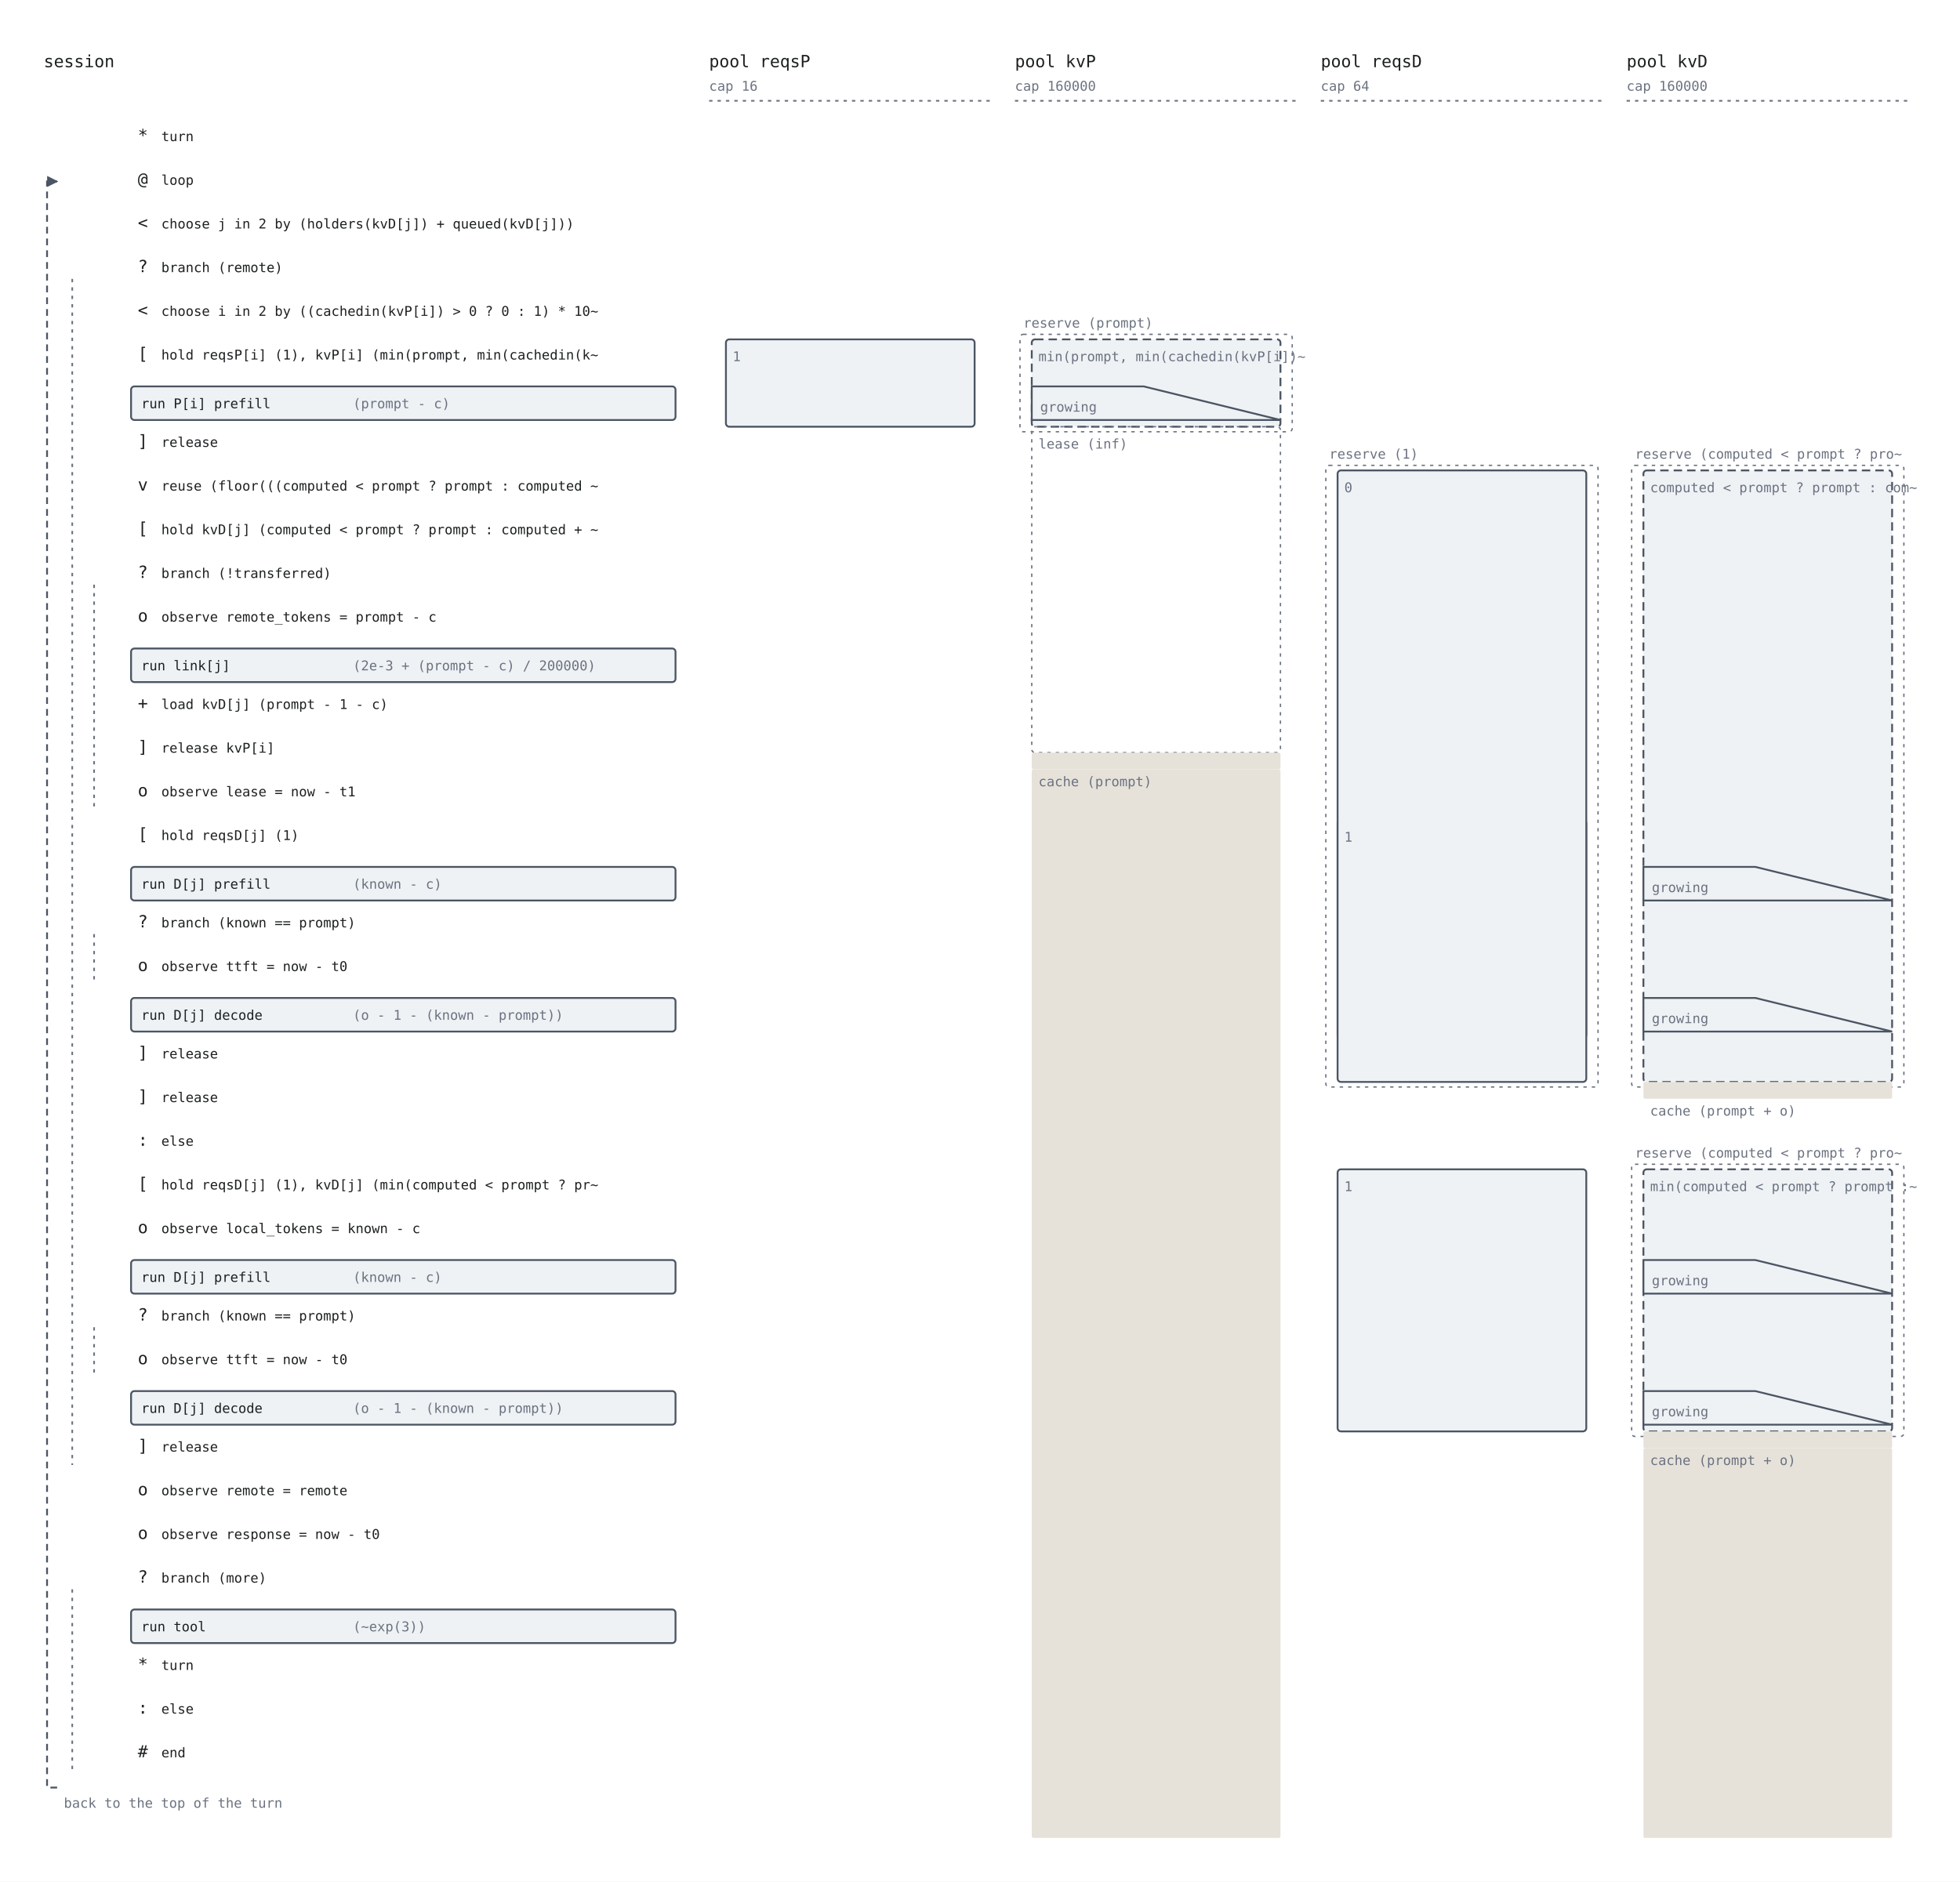
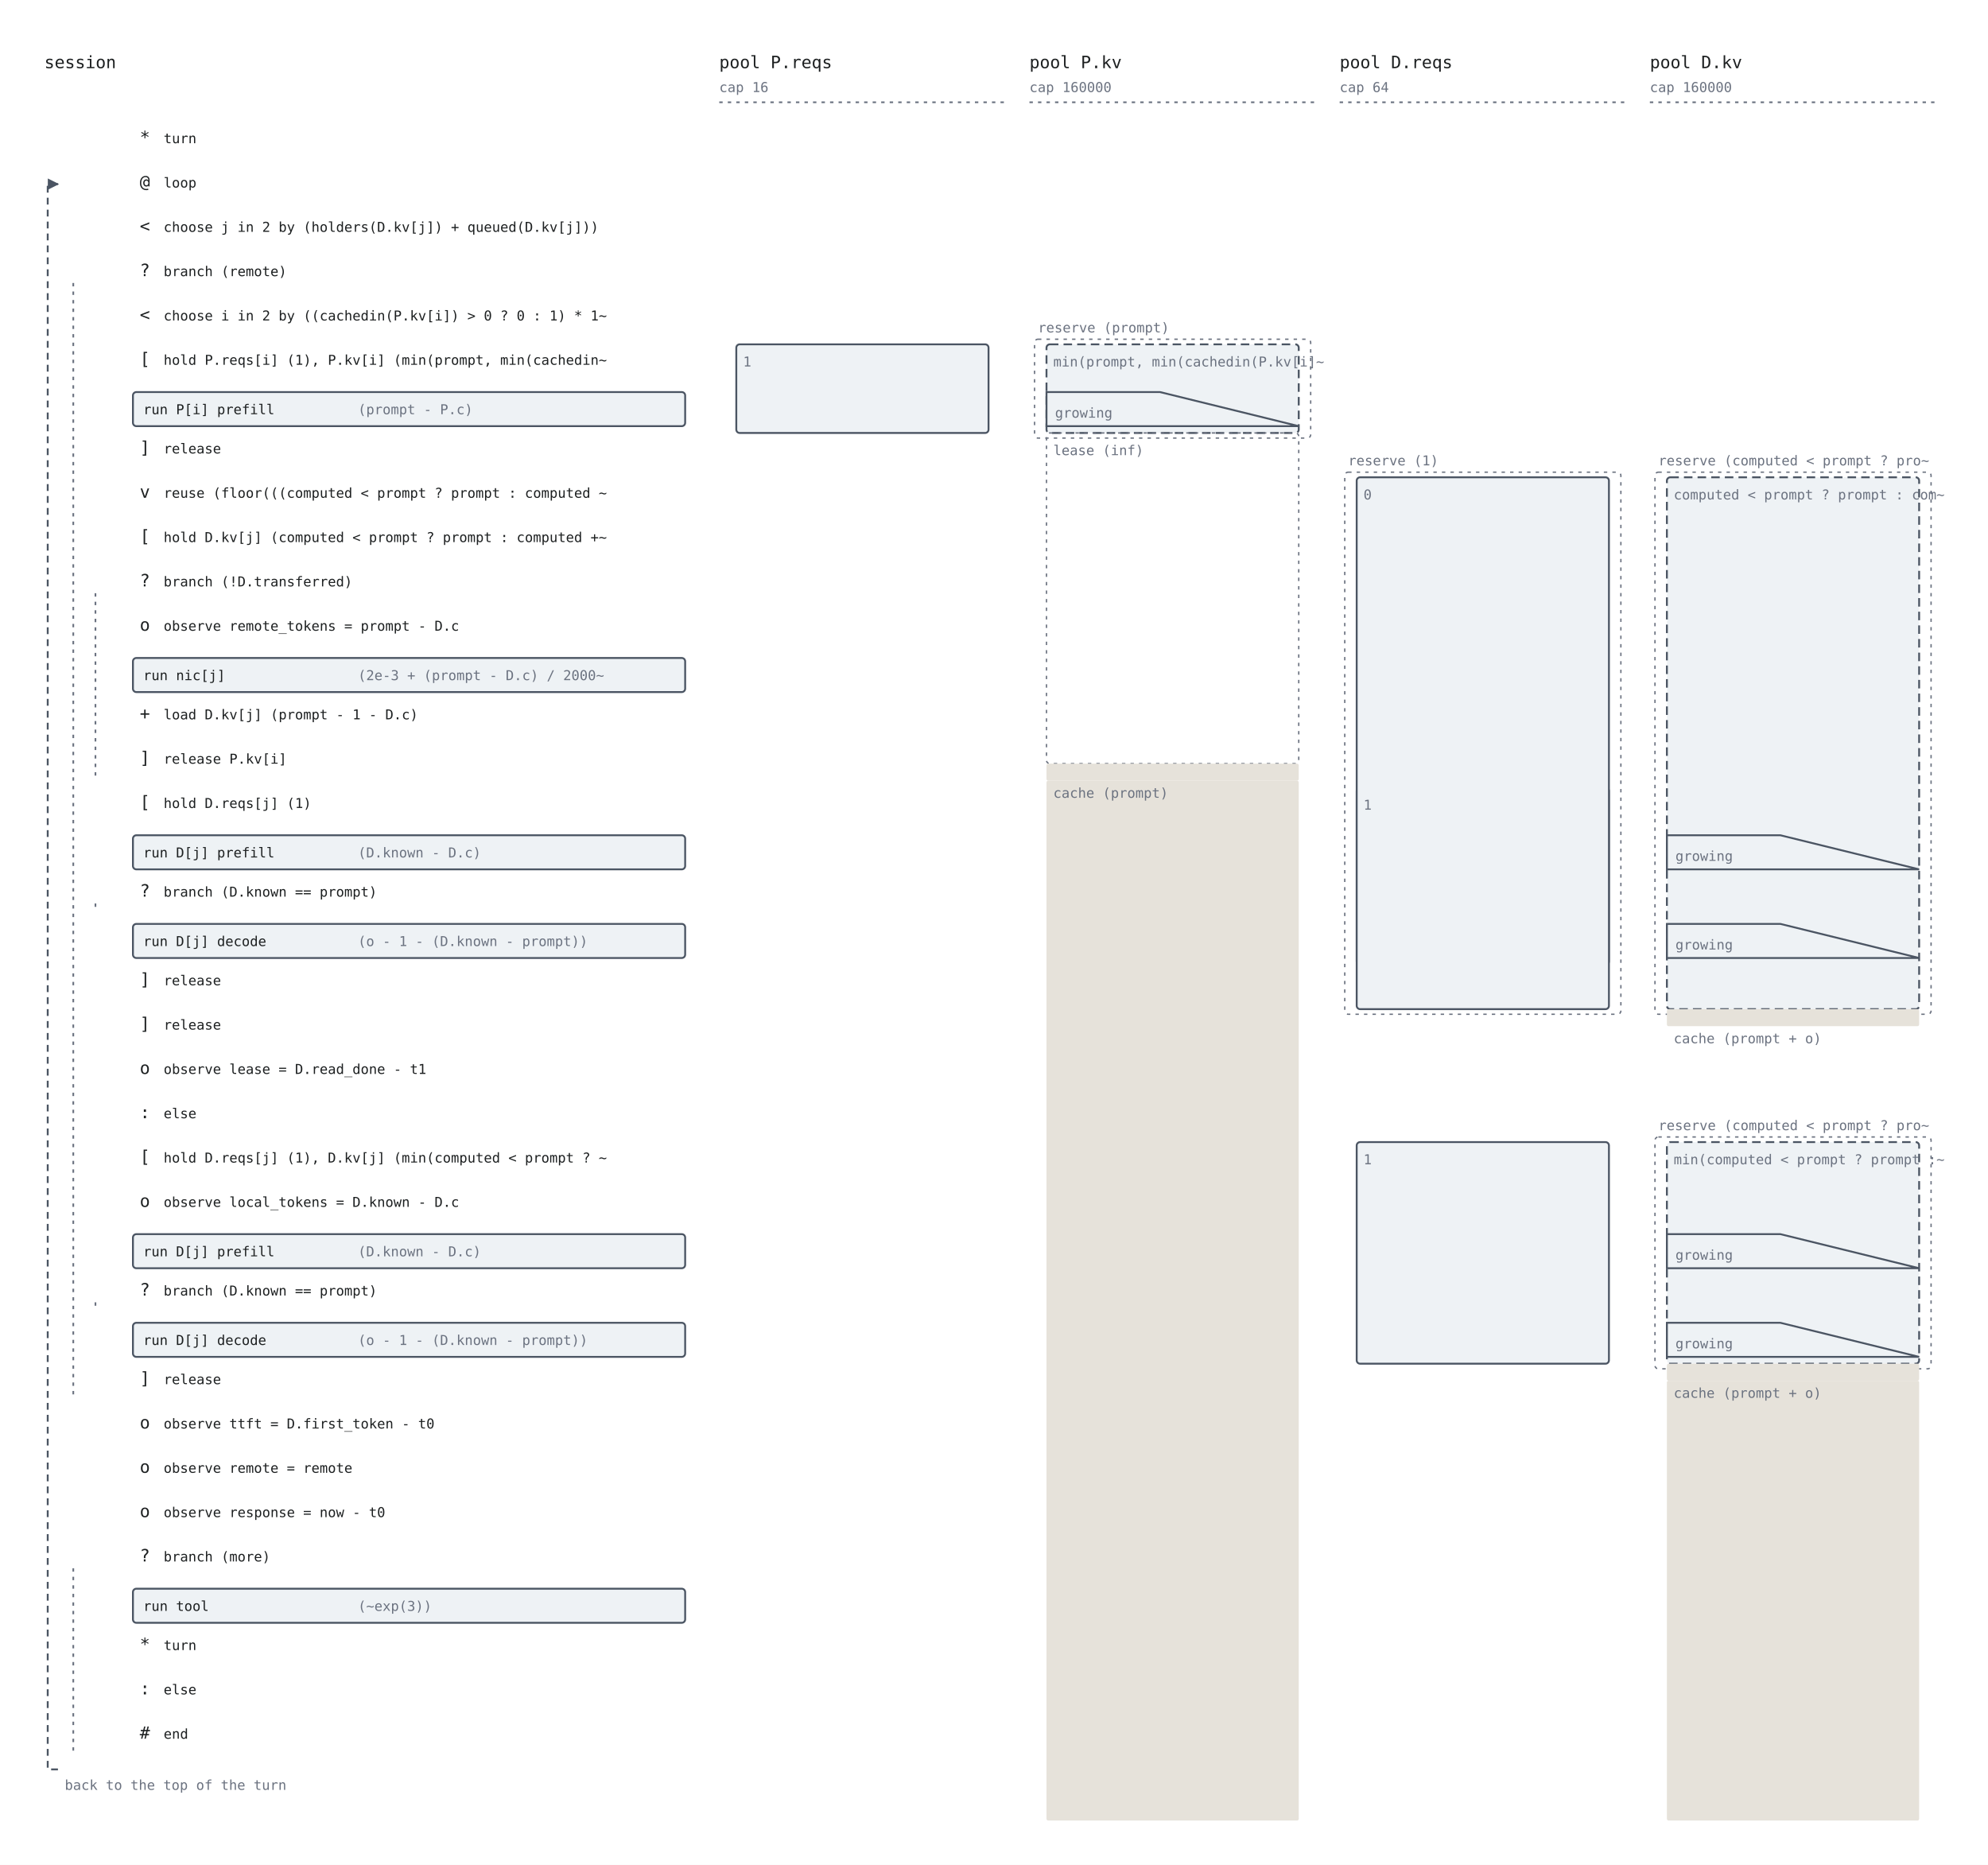
- <svg xmlns="http://www.w3.org/2000/svg" width="1166.4" height="1120" viewBox="0 0 1166.4 1120" role="img">
+ <svg xmlns="http://www.w3.org/2000/svg" width="1166.4" height="1094" viewBox="0 0 1166.4 1094" role="img">
  <style>
  text { font-family: ui-monospace, "SF Mono", Menlo, Consolas, monospace; }
  @media (prefers-color-scheme: dark) {
    text { fill: #e8e6e3; } text.dim { fill: #9aa4b2; }
    .bg { fill:#14171a }
    .solid { fill:#232a31;stroke:#b6bfcc }
    .body { fill:#232a31;stroke:#b6bfcc }
    .admission { fill:#232a31;stroke:#b6bfcc }
    .cached { fill:#33302a }
    .reserve { stroke:#9aa4b2 }
    .enclosure { stroke:#9aa4b2 }
    .station { fill:#26403d;stroke:#b6bfcc }
    .cell { fill:#14171a;stroke:#b6bfcc }
    .rail { stroke:#b6bfcc }
    .flow { stroke:#b6bfcc }
    .back { stroke:#b6bfcc }
    .relation { stroke:#9aa4b2 }
    .grow { stroke:#b6bfcc }
  }
</style>
  <defs>
    <marker id="a" viewBox="0 0 10 10" refX="9" refY="5" markerWidth="6" markerHeight="6" orient="auto-start-reverse">
      <path d="M0 0 L10 5 L0 10 z" fill="context-stroke" />
    </marker>
  </defs>
-   <rect class="bg" fill="#ffffff" x="0" y="0" width="1166.4" height="1120" />
+   <rect class="bg" fill="#ffffff" x="0" y="0" width="1166.4" height="1094" />
  <rect class="solid" fill="#eef2f5" stroke="#4b5563" stroke-width="1.1" x="432" y="202" width="148" height="52" rx="2" />
  <rect class="reserve" fill="none" stroke="#6b7280" stroke-width=".8" stroke-dasharray="2 3" x="607" y="199" width="162" height="58" rx="2" />
  <rect class="admission" fill="#eef2f5" stroke="#4b5563" stroke-width="1.1" stroke-dasharray="5 3" x="614" y="202" width="148" height="52" rx="2" />
  <rect class="reserve" fill="none" stroke="#6b7280" stroke-width=".8" stroke-dasharray="2 3" x="614" y="254" width="148" height="194" rx="2" />
  <rect class="cached" fill="#e6e2da" stroke="none" x="614" y="448" width="148" height="10" rx="1" />
-   <rect class="solid" fill="#eef2f5" stroke="#4b5563" stroke-width="1.1" x="796" y="488" width="148" height="130" rx="2" />
-   <rect class="reserve" fill="none" stroke="#6b7280" stroke-width=".8" stroke-dasharray="2 3" x="971" y="277" width="162" height="370" rx="2" />
-   <rect class="admission" fill="#eef2f5" stroke="#4b5563" stroke-width="1.1" stroke-dasharray="5 3" x="978" y="280" width="148" height="364" rx="2" />
-   <rect class="cached" fill="#e6e2da" stroke="none" x="978" y="644" width="148" height="10" rx="1" />
-   <rect class="reserve" fill="none" stroke="#6b7280" stroke-width=".8" stroke-dasharray="2 3" x="789" y="277" width="162" height="370" rx="2" />
-   <rect class="solid" fill="#eef2f5" stroke="#4b5563" stroke-width="1.1" x="796" y="280" width="148" height="364" rx="2" />
-   <rect class="solid" fill="#eef2f5" stroke="#4b5563" stroke-width="1.1" x="796" y="696" width="148" height="156" rx="2" />
-   <rect class="reserve" fill="none" stroke="#6b7280" stroke-width=".8" stroke-dasharray="2 3" x="971" y="693" width="162" height="162" rx="2" />
-   <rect class="admission" fill="#eef2f5" stroke="#4b5563" stroke-width="1.1" stroke-dasharray="5 3" x="978" y="696" width="148" height="156" rx="2" />
-   <rect class="cached" fill="#e6e2da" stroke="none" x="978" y="852" width="148" height="10" rx="1" />
-   <rect class="cached" fill="#e6e2da" stroke="none" x="614" y="458" width="148" height="636" rx="1" />
-   <rect class="cached" fill="#e6e2da" stroke="none" x="978" y="862" width="148" height="232" rx="1" />
+   <rect class="solid" fill="#eef2f5" stroke="#4b5563" stroke-width="1.1" x="796" y="462" width="148" height="104" rx="2" />
+   <rect class="reserve" fill="none" stroke="#6b7280" stroke-width=".8" stroke-dasharray="2 3" x="971" y="277" width="162" height="318" rx="2" />
+   <rect class="admission" fill="#eef2f5" stroke="#4b5563" stroke-width="1.1" stroke-dasharray="5 3" x="978" y="280" width="148" height="312" rx="2" />
+   <rect class="cached" fill="#e6e2da" stroke="none" x="978" y="592" width="148" height="10" rx="1" />
+   <rect class="reserve" fill="none" stroke="#6b7280" stroke-width=".8" stroke-dasharray="2 3" x="789" y="277" width="162" height="318" rx="2" />
+   <rect class="solid" fill="#eef2f5" stroke="#4b5563" stroke-width="1.1" x="796" y="280" width="148" height="312" rx="2" />
+   <rect class="solid" fill="#eef2f5" stroke="#4b5563" stroke-width="1.1" x="796" y="670" width="148" height="130" rx="2" />
+   <rect class="reserve" fill="none" stroke="#6b7280" stroke-width=".8" stroke-dasharray="2 3" x="971" y="667" width="162" height="136" rx="2" />
+   <rect class="admission" fill="#eef2f5" stroke="#4b5563" stroke-width="1.1" stroke-dasharray="5 3" x="978" y="670" width="148" height="130" rx="2" />
+   <rect class="cached" fill="#e6e2da" stroke="none" x="978" y="800" width="148" height="10" rx="1" />
+   <rect class="cached" fill="#e6e2da" stroke="none" x="614" y="458" width="148" height="610" rx="1" />
+   <rect class="cached" fill="#e6e2da" stroke="none" x="978" y="810" width="148" height="258" rx="1" />
  <polygon class="body" fill="#eef2f5" stroke="#4b5563" stroke-width="1.1" points="614,230 680.6,230 762,250 614,250" />
  <text x="619" y="245" text-anchor="start" font-size="8" fill="#6b7280" class="dim">growing</text>
  <text x="436" y="215" text-anchor="start" font-size="8" fill="#6b7280" class="dim">1</text>
  <text x="609" y="195" text-anchor="start" font-size="8" fill="#6b7280" class="dim">reserve (prompt)</text>
-   <text x="618" y="215" text-anchor="start" font-size="8" fill="#6b7280" class="dim">min(prompt, min(cachedin(kvP[i])~</text>
+   <text x="618" y="215" text-anchor="start" font-size="8" fill="#6b7280" class="dim">min(prompt, min(cachedin(P.kv[i]~</text>
  <text x="618" y="267" text-anchor="start" font-size="8" fill="#6b7280" class="dim">lease (inf)</text>
  <text x="618" y="468" text-anchor="start" font-size="8" fill="#6b7280" class="dim">cache (prompt)</text>
-   <polygon class="body" fill="#eef2f5" stroke="#4b5563" stroke-width="1.1" points="978,516 1044.6,516 1126,536 978,536" />
-   <text x="983" y="531" text-anchor="start" font-size="8" fill="#6b7280" class="dim">growing</text>
-   <polygon class="body" fill="#eef2f5" stroke="#4b5563" stroke-width="1.1" points="978,594 1044.6,594 1126,614 978,614" />
-   <text x="983" y="609" text-anchor="start" font-size="8" fill="#6b7280" class="dim">growing</text>
-   <text x="800" y="501" text-anchor="start" font-size="8" fill="#6b7280" class="dim">1</text>
+   <polygon class="body" fill="#eef2f5" stroke="#4b5563" stroke-width="1.1" points="978,490 1044.6,490 1126,510 978,510" />
+   <text x="983" y="505" text-anchor="start" font-size="8" fill="#6b7280" class="dim">growing</text>
+   <polygon class="body" fill="#eef2f5" stroke="#4b5563" stroke-width="1.1" points="978,542 1044.6,542 1126,562 978,562" />
+   <text x="983" y="557" text-anchor="start" font-size="8" fill="#6b7280" class="dim">growing</text>
+   <text x="800" y="475" text-anchor="start" font-size="8" fill="#6b7280" class="dim">1</text>
  <text x="973" y="273" text-anchor="start" font-size="8" fill="#6b7280" class="dim">reserve (computed &lt; prompt ? pro~</text>
  <text x="982" y="293" text-anchor="start" font-size="8" fill="#6b7280" class="dim">computed &lt; prompt ? prompt : com~</text>
-   <text x="982" y="664" text-anchor="start" font-size="8" fill="#6b7280" class="dim">cache (prompt + o)</text>
+   <text x="982" y="612" text-anchor="start" font-size="8" fill="#6b7280" class="dim">cache (prompt + o)</text>
  <text x="791" y="273" text-anchor="start" font-size="8" fill="#6b7280" class="dim">reserve (1)</text>
  <text x="800" y="293" text-anchor="start" font-size="8" fill="#6b7280" class="dim">0</text>
-   <polygon class="body" fill="#eef2f5" stroke="#4b5563" stroke-width="1.1" points="978,750 1044.6,750 1126,770 978,770" />
-   <text x="983" y="765" text-anchor="start" font-size="8" fill="#6b7280" class="dim">growing</text>
-   <polygon class="body" fill="#eef2f5" stroke="#4b5563" stroke-width="1.1" points="978,828 1044.6,828 1126,848 978,848" />
-   <text x="983" y="843" text-anchor="start" font-size="8" fill="#6b7280" class="dim">growing</text>
-   <text x="800" y="709" text-anchor="start" font-size="8" fill="#6b7280" class="dim">1</text>
-   <text x="973" y="689" text-anchor="start" font-size="8" fill="#6b7280" class="dim">reserve (computed &lt; prompt ? pro~</text>
-   <text x="982" y="709" text-anchor="start" font-size="8" fill="#6b7280" class="dim">min(computed &lt; prompt ? prompt :~</text>
-   <text x="982" y="872" text-anchor="start" font-size="8" fill="#6b7280" class="dim">cache (prompt + o)</text>
-   <text x="422" y="40" text-anchor="start" font-size="10" fill="#1d2021">pool reqsP</text>
+   <polygon class="body" fill="#eef2f5" stroke="#4b5563" stroke-width="1.1" points="978,724 1044.6,724 1126,744 978,744" />
+   <text x="983" y="739" text-anchor="start" font-size="8" fill="#6b7280" class="dim">growing</text>
+   <polygon class="body" fill="#eef2f5" stroke="#4b5563" stroke-width="1.1" points="978,776 1044.6,776 1126,796 978,796" />
+   <text x="983" y="791" text-anchor="start" font-size="8" fill="#6b7280" class="dim">growing</text>
+   <text x="800" y="683" text-anchor="start" font-size="8" fill="#6b7280" class="dim">1</text>
+   <text x="973" y="663" text-anchor="start" font-size="8" fill="#6b7280" class="dim">reserve (computed &lt; prompt ? pro~</text>
+   <text x="982" y="683" text-anchor="start" font-size="8" fill="#6b7280" class="dim">min(computed &lt; prompt ? prompt :~</text>
+   <text x="982" y="820" text-anchor="start" font-size="8" fill="#6b7280" class="dim">cache (prompt + o)</text>
+   <text x="422" y="40" text-anchor="start" font-size="10" fill="#1d2021">pool P.reqs</text>
  <text x="422" y="54" text-anchor="start" font-size="8" fill="#6b7280" class="dim">cap 16</text>
  <path class="relation" fill="none" stroke="#6b7280" stroke-width="1" stroke-dasharray="2 3" d="M422 60 L590 60" />
-   <text x="604" y="40" text-anchor="start" font-size="10" fill="#1d2021">pool kvP</text>
+   <text x="604" y="40" text-anchor="start" font-size="10" fill="#1d2021">pool P.kv</text>
  <text x="604" y="54" text-anchor="start" font-size="8" fill="#6b7280" class="dim">cap 160000</text>
  <path class="relation" fill="none" stroke="#6b7280" stroke-width="1" stroke-dasharray="2 3" d="M604 60 L772 60" />
-   <text x="786" y="40" text-anchor="start" font-size="10" fill="#1d2021">pool reqsD</text>
+   <text x="786" y="40" text-anchor="start" font-size="10" fill="#1d2021">pool D.reqs</text>
  <text x="786" y="54" text-anchor="start" font-size="8" fill="#6b7280" class="dim">cap 64</text>
  <path class="relation" fill="none" stroke="#6b7280" stroke-width="1" stroke-dasharray="2 3" d="M786 60 L954 60" />
-   <text x="968" y="40" text-anchor="start" font-size="10" fill="#1d2021">pool kvD</text>
+   <text x="968" y="40" text-anchor="start" font-size="10" fill="#1d2021">pool D.kv</text>
  <text x="968" y="54" text-anchor="start" font-size="8" fill="#6b7280" class="dim">cap 160000</text>
  <path class="relation" fill="none" stroke="#6b7280" stroke-width="1" stroke-dasharray="2 3" d="M968 60 L1136 60" />
  <text x="26" y="40" text-anchor="start" font-size="10" fill="#1d2021">session</text>
  <text x="82" y="84" text-anchor="start" font-size="10" fill="#1d2021">*</text>
  <text x="96" y="84" text-anchor="start" font-size="8" fill="#1d2021">turn</text>
  <text x="82" y="110" text-anchor="start" font-size="10" fill="#1d2021">@</text>
  <text x="96" y="110" text-anchor="start" font-size="8" fill="#1d2021">loop</text>
  <text x="82" y="136" text-anchor="start" font-size="10" fill="#1d2021">&lt;</text>
-   <text x="96" y="136" text-anchor="start" font-size="8" fill="#1d2021">choose j in 2 by (holders(kvD[j]) + queued(kvD[j]))</text>
+   <text x="96" y="136" text-anchor="start" font-size="8" fill="#1d2021">choose j in 2 by (holders(D.kv[j]) + queued(D.kv[j]))</text>
  <text x="82" y="162" text-anchor="start" font-size="10" fill="#1d2021">?</text>
  <text x="96" y="162" text-anchor="start" font-size="8" fill="#1d2021">branch (remote)</text>
  <text x="82" y="188" text-anchor="start" font-size="10" fill="#1d2021">&lt;</text>
-   <text x="96" y="188" text-anchor="start" font-size="8" fill="#1d2021">choose i in 2 by ((cachedin(kvP[i]) &gt; 0 ? 0 : 1) * 10~</text>
+   <text x="96" y="188" text-anchor="start" font-size="8" fill="#1d2021">choose i in 2 by ((cachedin(P.kv[i]) &gt; 0 ? 0 : 1) * 1~</text>
  <text x="82" y="214" text-anchor="start" font-size="10" fill="#1d2021">[</text>
-   <text x="96" y="214" text-anchor="start" font-size="8" fill="#1d2021">hold reqsP[i] (1), kvP[i] (min(prompt, min(cachedin(k~</text>
+   <text x="96" y="214" text-anchor="start" font-size="8" fill="#1d2021">hold P.reqs[i] (1), P.kv[i] (min(prompt, min(cachedin~</text>
  <rect class="body" fill="#eef2f5" stroke="#4b5563" stroke-width="1.1" x="78" y="230" width="324" height="20" rx="2" />
  <text x="84" y="243" text-anchor="start" font-size="8" fill="#1d2021">run P[i] prefill</text>
-   <text x="210" y="243" text-anchor="start" font-size="8" fill="#6b7280" class="dim">(prompt - c)</text>
+   <text x="210" y="243" text-anchor="start" font-size="8" fill="#6b7280" class="dim">(prompt - P.c)</text>
  <text x="82" y="266" text-anchor="start" font-size="10" fill="#1d2021">]</text>
  <text x="96" y="266" text-anchor="start" font-size="8" fill="#1d2021">release</text>
  <text x="82" y="292" text-anchor="start" font-size="10" fill="#1d2021">v</text>
  <text x="96" y="292" text-anchor="start" font-size="8" fill="#1d2021">reuse (floor(((computed &lt; prompt ? prompt : computed ~</text>
  <text x="82" y="318" text-anchor="start" font-size="10" fill="#1d2021">[</text>
-   <text x="96" y="318" text-anchor="start" font-size="8" fill="#1d2021">hold kvD[j] (computed &lt; prompt ? prompt : computed + ~</text>
+   <text x="96" y="318" text-anchor="start" font-size="8" fill="#1d2021">hold D.kv[j] (computed &lt; prompt ? prompt : computed +~</text>
  <text x="82" y="344" text-anchor="start" font-size="10" fill="#1d2021">?</text>
-   <text x="96" y="344" text-anchor="start" font-size="8" fill="#1d2021">branch (!transferred)</text>
+   <text x="96" y="344" text-anchor="start" font-size="8" fill="#1d2021">branch (!D.transferred)</text>
  <text x="82" y="370" text-anchor="start" font-size="10" fill="#1d2021">o</text>
-   <text x="96" y="370" text-anchor="start" font-size="8" fill="#1d2021">observe remote_tokens = prompt - c</text>
+   <text x="96" y="370" text-anchor="start" font-size="8" fill="#1d2021">observe remote_tokens = prompt - D.c</text>
  <rect class="body" fill="#eef2f5" stroke="#4b5563" stroke-width="1.1" x="78" y="386" width="324" height="20" rx="2" />
-   <text x="84" y="399" text-anchor="start" font-size="8" fill="#1d2021">run link[j]</text>
-   <text x="210" y="399" text-anchor="start" font-size="8" fill="#6b7280" class="dim">(2e-3 + (prompt - c) / 200000)</text>
+   <text x="84" y="399" text-anchor="start" font-size="8" fill="#1d2021">run nic[j]</text>
+   <text x="210" y="399" text-anchor="start" font-size="8" fill="#6b7280" class="dim">(2e-3 + (prompt - D.c) / 2000~</text>
  <text x="82" y="422" text-anchor="start" font-size="10" fill="#1d2021">+</text>
-   <text x="96" y="422" text-anchor="start" font-size="8" fill="#1d2021">load kvD[j] (prompt - 1 - c)</text>
+   <text x="96" y="422" text-anchor="start" font-size="8" fill="#1d2021">load D.kv[j] (prompt - 1 - D.c)</text>
  <text x="82" y="448" text-anchor="start" font-size="10" fill="#1d2021">]</text>
-   <text x="96" y="448" text-anchor="start" font-size="8" fill="#1d2021">release kvP[i]</text>
-   <text x="82" y="474" text-anchor="start" font-size="10" fill="#1d2021">o</text>
-   <text x="96" y="474" text-anchor="start" font-size="8" fill="#1d2021">observe lease = now - t1</text>
-   <path class="relation" fill="none" stroke="#6b7280" stroke-width="1" stroke-dasharray="2 3" d="M56 348 L56 482" />
-   <text x="82" y="500" text-anchor="start" font-size="10" fill="#1d2021">[</text>
-   <text x="96" y="500" text-anchor="start" font-size="8" fill="#1d2021">hold reqsD[j] (1)</text>
-   <rect class="body" fill="#eef2f5" stroke="#4b5563" stroke-width="1.1" x="78" y="516" width="324" height="20" rx="2" />
-   <text x="84" y="529" text-anchor="start" font-size="8" fill="#1d2021">run D[j] prefill</text>
-   <text x="210" y="529" text-anchor="start" font-size="8" fill="#6b7280" class="dim">(known - c)</text>
-   <text x="82" y="552" text-anchor="start" font-size="10" fill="#1d2021">?</text>
-   <text x="96" y="552" text-anchor="start" font-size="8" fill="#1d2021">branch (known == prompt)</text>
-   <text x="82" y="578" text-anchor="start" font-size="10" fill="#1d2021">o</text>
-   <text x="96" y="578" text-anchor="start" font-size="8" fill="#1d2021">observe ttft = now - t0</text>
-   <path class="relation" fill="none" stroke="#6b7280" stroke-width="1" stroke-dasharray="2 3" d="M56 556 L56 586" />
-   <rect class="body" fill="#eef2f5" stroke="#4b5563" stroke-width="1.1" x="78" y="594" width="324" height="20" rx="2" />
-   <text x="84" y="607" text-anchor="start" font-size="8" fill="#1d2021">run D[j] decode</text>
-   <text x="210" y="607" text-anchor="start" font-size="8" fill="#6b7280" class="dim">(o - 1 - (known - prompt))</text>
-   <text x="82" y="630" text-anchor="start" font-size="10" fill="#1d2021">]</text>
-   <text x="96" y="630" text-anchor="start" font-size="8" fill="#1d2021">release</text>
-   <text x="82" y="656" text-anchor="start" font-size="10" fill="#1d2021">]</text>
-   <text x="96" y="656" text-anchor="start" font-size="8" fill="#1d2021">release</text>
-   <text x="82" y="682" text-anchor="start" font-size="10" fill="#1d2021">:</text>
-   <text x="96" y="682" text-anchor="start" font-size="8" fill="#1d2021">else</text>
-   <text x="82" y="708" text-anchor="start" font-size="10" fill="#1d2021">[</text>
-   <text x="96" y="708" text-anchor="start" font-size="8" fill="#1d2021">hold reqsD[j] (1), kvD[j] (min(computed &lt; prompt ? pr~</text>
-   <text x="82" y="734" text-anchor="start" font-size="10" fill="#1d2021">o</text>
-   <text x="96" y="734" text-anchor="start" font-size="8" fill="#1d2021">observe local_tokens = known - c</text>
-   <rect class="body" fill="#eef2f5" stroke="#4b5563" stroke-width="1.1" x="78" y="750" width="324" height="20" rx="2" />
-   <text x="84" y="763" text-anchor="start" font-size="8" fill="#1d2021">run D[j] prefill</text>
-   <text x="210" y="763" text-anchor="start" font-size="8" fill="#6b7280" class="dim">(known - c)</text>
-   <text x="82" y="786" text-anchor="start" font-size="10" fill="#1d2021">?</text>
-   <text x="96" y="786" text-anchor="start" font-size="8" fill="#1d2021">branch (known == prompt)</text>
-   <text x="82" y="812" text-anchor="start" font-size="10" fill="#1d2021">o</text>
-   <text x="96" y="812" text-anchor="start" font-size="8" fill="#1d2021">observe ttft = now - t0</text>
-   <path class="relation" fill="none" stroke="#6b7280" stroke-width="1" stroke-dasharray="2 3" d="M56 790 L56 820" />
-   <rect class="body" fill="#eef2f5" stroke="#4b5563" stroke-width="1.1" x="78" y="828" width="324" height="20" rx="2" />
-   <text x="84" y="841" text-anchor="start" font-size="8" fill="#1d2021">run D[j] decode</text>
-   <text x="210" y="841" text-anchor="start" font-size="8" fill="#6b7280" class="dim">(o - 1 - (known - prompt))</text>
-   <text x="82" y="864" text-anchor="start" font-size="10" fill="#1d2021">]</text>
-   <text x="96" y="864" text-anchor="start" font-size="8" fill="#1d2021">release</text>
-   <path class="relation" fill="none" stroke="#6b7280" stroke-width="1" stroke-dasharray="2 3" d="M43 166 L43 872" />
+   <text x="96" y="448" text-anchor="start" font-size="8" fill="#1d2021">release P.kv[i]</text>
+   <path class="relation" fill="none" stroke="#6b7280" stroke-width="1" stroke-dasharray="2 3" d="M56 348 L56 456" />
+   <text x="82" y="474" text-anchor="start" font-size="10" fill="#1d2021">[</text>
+   <text x="96" y="474" text-anchor="start" font-size="8" fill="#1d2021">hold D.reqs[j] (1)</text>
+   <rect class="body" fill="#eef2f5" stroke="#4b5563" stroke-width="1.1" x="78" y="490" width="324" height="20" rx="2" />
+   <text x="84" y="503" text-anchor="start" font-size="8" fill="#1d2021">run D[j] prefill</text>
+   <text x="210" y="503" text-anchor="start" font-size="8" fill="#6b7280" class="dim">(D.known - D.c)</text>
+   <text x="82" y="526" text-anchor="start" font-size="10" fill="#1d2021">?</text>
+   <text x="96" y="526" text-anchor="start" font-size="8" fill="#1d2021">branch (D.known == prompt)</text>
+   <path class="relation" fill="none" stroke="#6b7280" stroke-width="1" stroke-dasharray="2 3" d="M56 530 L56 534" />
+   <rect class="body" fill="#eef2f5" stroke="#4b5563" stroke-width="1.1" x="78" y="542" width="324" height="20" rx="2" />
+   <text x="84" y="555" text-anchor="start" font-size="8" fill="#1d2021">run D[j] decode</text>
+   <text x="210" y="555" text-anchor="start" font-size="8" fill="#6b7280" class="dim">(o - 1 - (D.known - prompt))</text>
+   <text x="82" y="578" text-anchor="start" font-size="10" fill="#1d2021">]</text>
+   <text x="96" y="578" text-anchor="start" font-size="8" fill="#1d2021">release</text>
+   <text x="82" y="604" text-anchor="start" font-size="10" fill="#1d2021">]</text>
+   <text x="96" y="604" text-anchor="start" font-size="8" fill="#1d2021">release</text>
+   <text x="82" y="630" text-anchor="start" font-size="10" fill="#1d2021">o</text>
+   <text x="96" y="630" text-anchor="start" font-size="8" fill="#1d2021">observe lease = D.read_done - t1</text>
+   <text x="82" y="656" text-anchor="start" font-size="10" fill="#1d2021">:</text>
+   <text x="96" y="656" text-anchor="start" font-size="8" fill="#1d2021">else</text>
+   <text x="82" y="682" text-anchor="start" font-size="10" fill="#1d2021">[</text>
+   <text x="96" y="682" text-anchor="start" font-size="8" fill="#1d2021">hold D.reqs[j] (1), D.kv[j] (min(computed &lt; prompt ? ~</text>
+   <text x="82" y="708" text-anchor="start" font-size="10" fill="#1d2021">o</text>
+   <text x="96" y="708" text-anchor="start" font-size="8" fill="#1d2021">observe local_tokens = D.known - D.c</text>
+   <rect class="body" fill="#eef2f5" stroke="#4b5563" stroke-width="1.1" x="78" y="724" width="324" height="20" rx="2" />
+   <text x="84" y="737" text-anchor="start" font-size="8" fill="#1d2021">run D[j] prefill</text>
+   <text x="210" y="737" text-anchor="start" font-size="8" fill="#6b7280" class="dim">(D.known - D.c)</text>
+   <text x="82" y="760" text-anchor="start" font-size="10" fill="#1d2021">?</text>
+   <text x="96" y="760" text-anchor="start" font-size="8" fill="#1d2021">branch (D.known == prompt)</text>
+   <path class="relation" fill="none" stroke="#6b7280" stroke-width="1" stroke-dasharray="2 3" d="M56 764 L56 768" />
+   <rect class="body" fill="#eef2f5" stroke="#4b5563" stroke-width="1.1" x="78" y="776" width="324" height="20" rx="2" />
+   <text x="84" y="789" text-anchor="start" font-size="8" fill="#1d2021">run D[j] decode</text>
+   <text x="210" y="789" text-anchor="start" font-size="8" fill="#6b7280" class="dim">(o - 1 - (D.known - prompt))</text>
+   <text x="82" y="812" text-anchor="start" font-size="10" fill="#1d2021">]</text>
+   <text x="96" y="812" text-anchor="start" font-size="8" fill="#1d2021">release</text>
+   <path class="relation" fill="none" stroke="#6b7280" stroke-width="1" stroke-dasharray="2 3" d="M43 166 L43 820" />
+   <text x="82" y="838" text-anchor="start" font-size="10" fill="#1d2021">o</text>
+   <text x="96" y="838" text-anchor="start" font-size="8" fill="#1d2021">observe ttft = D.first_token - t0</text>
+   <text x="82" y="864" text-anchor="start" font-size="10" fill="#1d2021">o</text>
+   <text x="96" y="864" text-anchor="start" font-size="8" fill="#1d2021">observe remote = remote</text>
  <text x="82" y="890" text-anchor="start" font-size="10" fill="#1d2021">o</text>
-   <text x="96" y="890" text-anchor="start" font-size="8" fill="#1d2021">observe remote = remote</text>
-   <text x="82" y="916" text-anchor="start" font-size="10" fill="#1d2021">o</text>
-   <text x="96" y="916" text-anchor="start" font-size="8" fill="#1d2021">observe response = now - t0</text>
-   <text x="82" y="942" text-anchor="start" font-size="10" fill="#1d2021">?</text>
-   <text x="96" y="942" text-anchor="start" font-size="8" fill="#1d2021">branch (more)</text>
-   <rect class="body" fill="#eef2f5" stroke="#4b5563" stroke-width="1.1" x="78" y="958" width="324" height="20" rx="2" />
-   <text x="84" y="971" text-anchor="start" font-size="8" fill="#1d2021">run tool</text>
-   <text x="210" y="971" text-anchor="start" font-size="8" fill="#6b7280" class="dim">(~exp(3))</text>
-   <text x="82" y="994" text-anchor="start" font-size="10" fill="#1d2021">*</text>
-   <text x="96" y="994" text-anchor="start" font-size="8" fill="#1d2021">turn</text>
-   <text x="82" y="1020" text-anchor="start" font-size="10" fill="#1d2021">:</text>
-   <text x="96" y="1020" text-anchor="start" font-size="8" fill="#1d2021">else</text>
-   <text x="82" y="1046" text-anchor="start" font-size="10" fill="#1d2021">#</text>
-   <text x="96" y="1046" text-anchor="start" font-size="8" fill="#1d2021">end</text>
-   <path class="relation" fill="none" stroke="#6b7280" stroke-width="1" stroke-dasharray="2 3" d="M43 946 L43 1054" />
-   <path class="back" fill="none" stroke="#4b5563" stroke-width="1.1" stroke-dasharray="4 3" d="M34 1064 L28 1064 L28 108 L34 108" marker-end="url(#a)" />
-   <text x="38" y="1076" text-anchor="start" font-size="8" fill="#6b7280" class="dim">back to the top of the turn</text>
+   <text x="96" y="890" text-anchor="start" font-size="8" fill="#1d2021">observe response = now - t0</text>
+   <text x="82" y="916" text-anchor="start" font-size="10" fill="#1d2021">?</text>
+   <text x="96" y="916" text-anchor="start" font-size="8" fill="#1d2021">branch (more)</text>
+   <rect class="body" fill="#eef2f5" stroke="#4b5563" stroke-width="1.1" x="78" y="932" width="324" height="20" rx="2" />
+   <text x="84" y="945" text-anchor="start" font-size="8" fill="#1d2021">run tool</text>
+   <text x="210" y="945" text-anchor="start" font-size="8" fill="#6b7280" class="dim">(~exp(3))</text>
+   <text x="82" y="968" text-anchor="start" font-size="10" fill="#1d2021">*</text>
+   <text x="96" y="968" text-anchor="start" font-size="8" fill="#1d2021">turn</text>
+   <text x="82" y="994" text-anchor="start" font-size="10" fill="#1d2021">:</text>
+   <text x="96" y="994" text-anchor="start" font-size="8" fill="#1d2021">else</text>
+   <text x="82" y="1020" text-anchor="start" font-size="10" fill="#1d2021">#</text>
+   <text x="96" y="1020" text-anchor="start" font-size="8" fill="#1d2021">end</text>
+   <path class="relation" fill="none" stroke="#6b7280" stroke-width="1" stroke-dasharray="2 3" d="M43 920 L43 1028" />
+   <path class="back" fill="none" stroke="#4b5563" stroke-width="1.1" stroke-dasharray="4 3" d="M34 1038 L28 1038 L28 108 L34 108" marker-end="url(#a)" />
+   <text x="38" y="1050" text-anchor="start" font-size="8" fill="#6b7280" class="dim">back to the top of the turn</text>
</svg>
